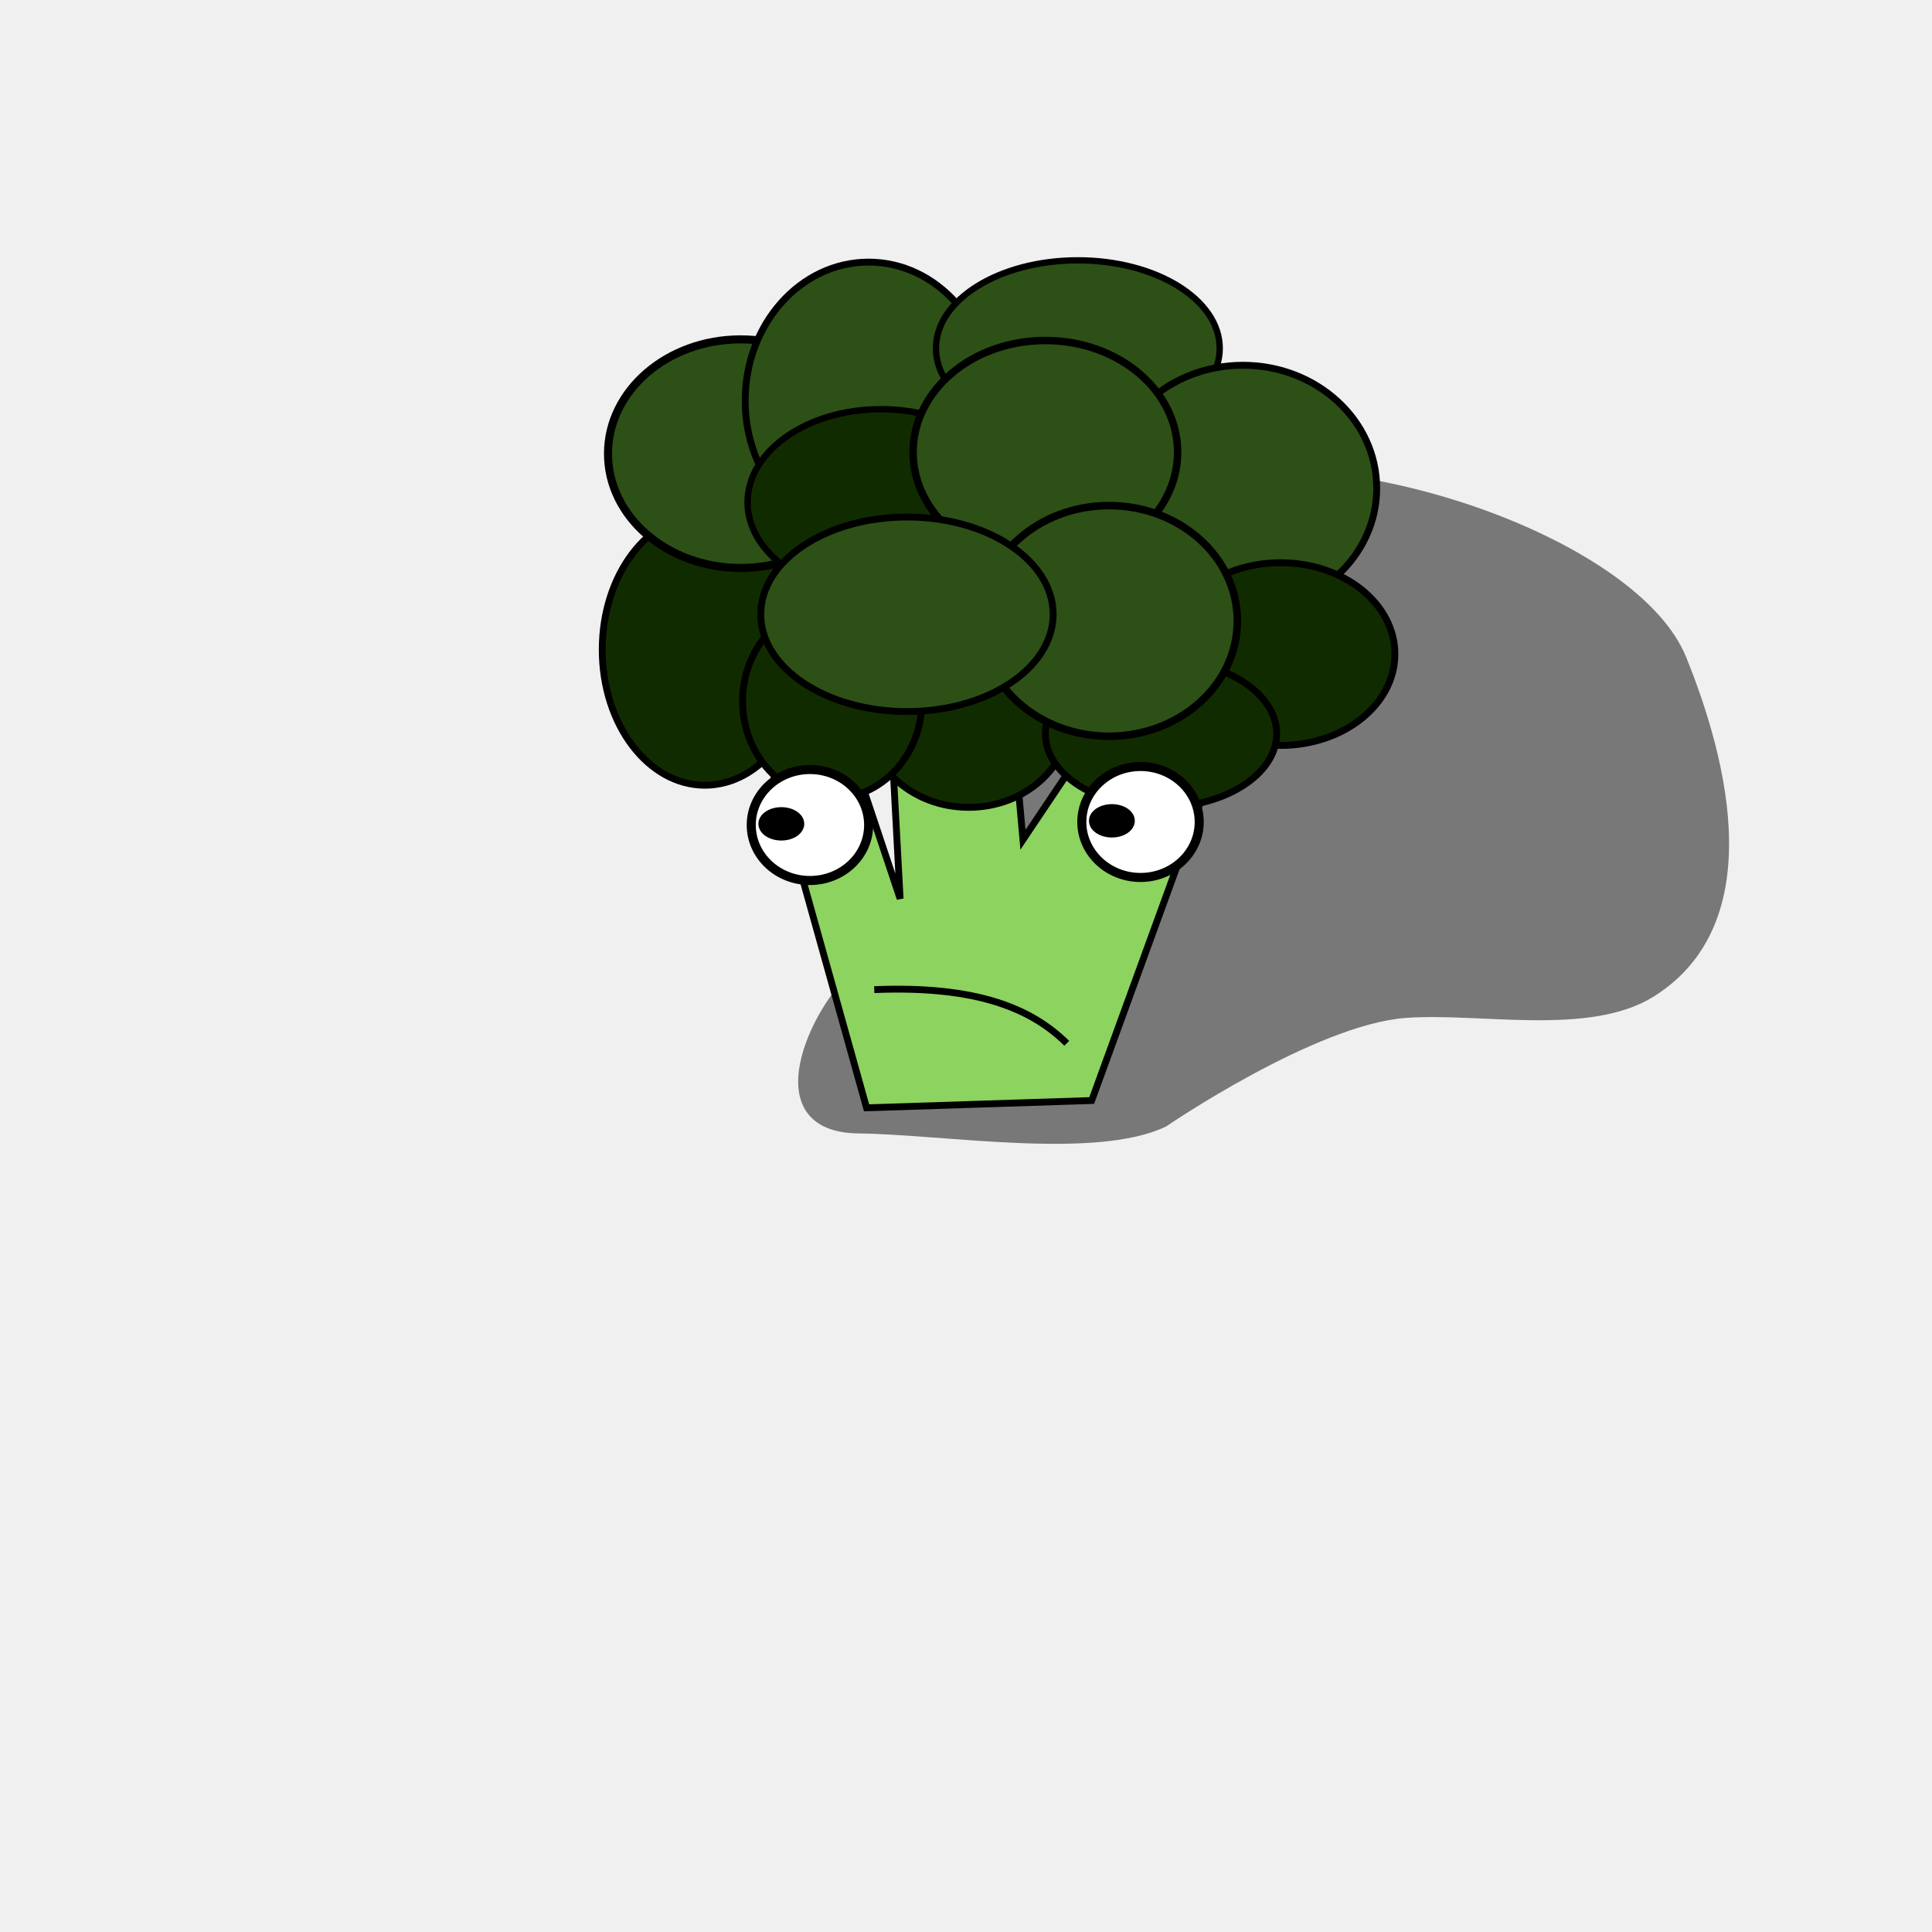
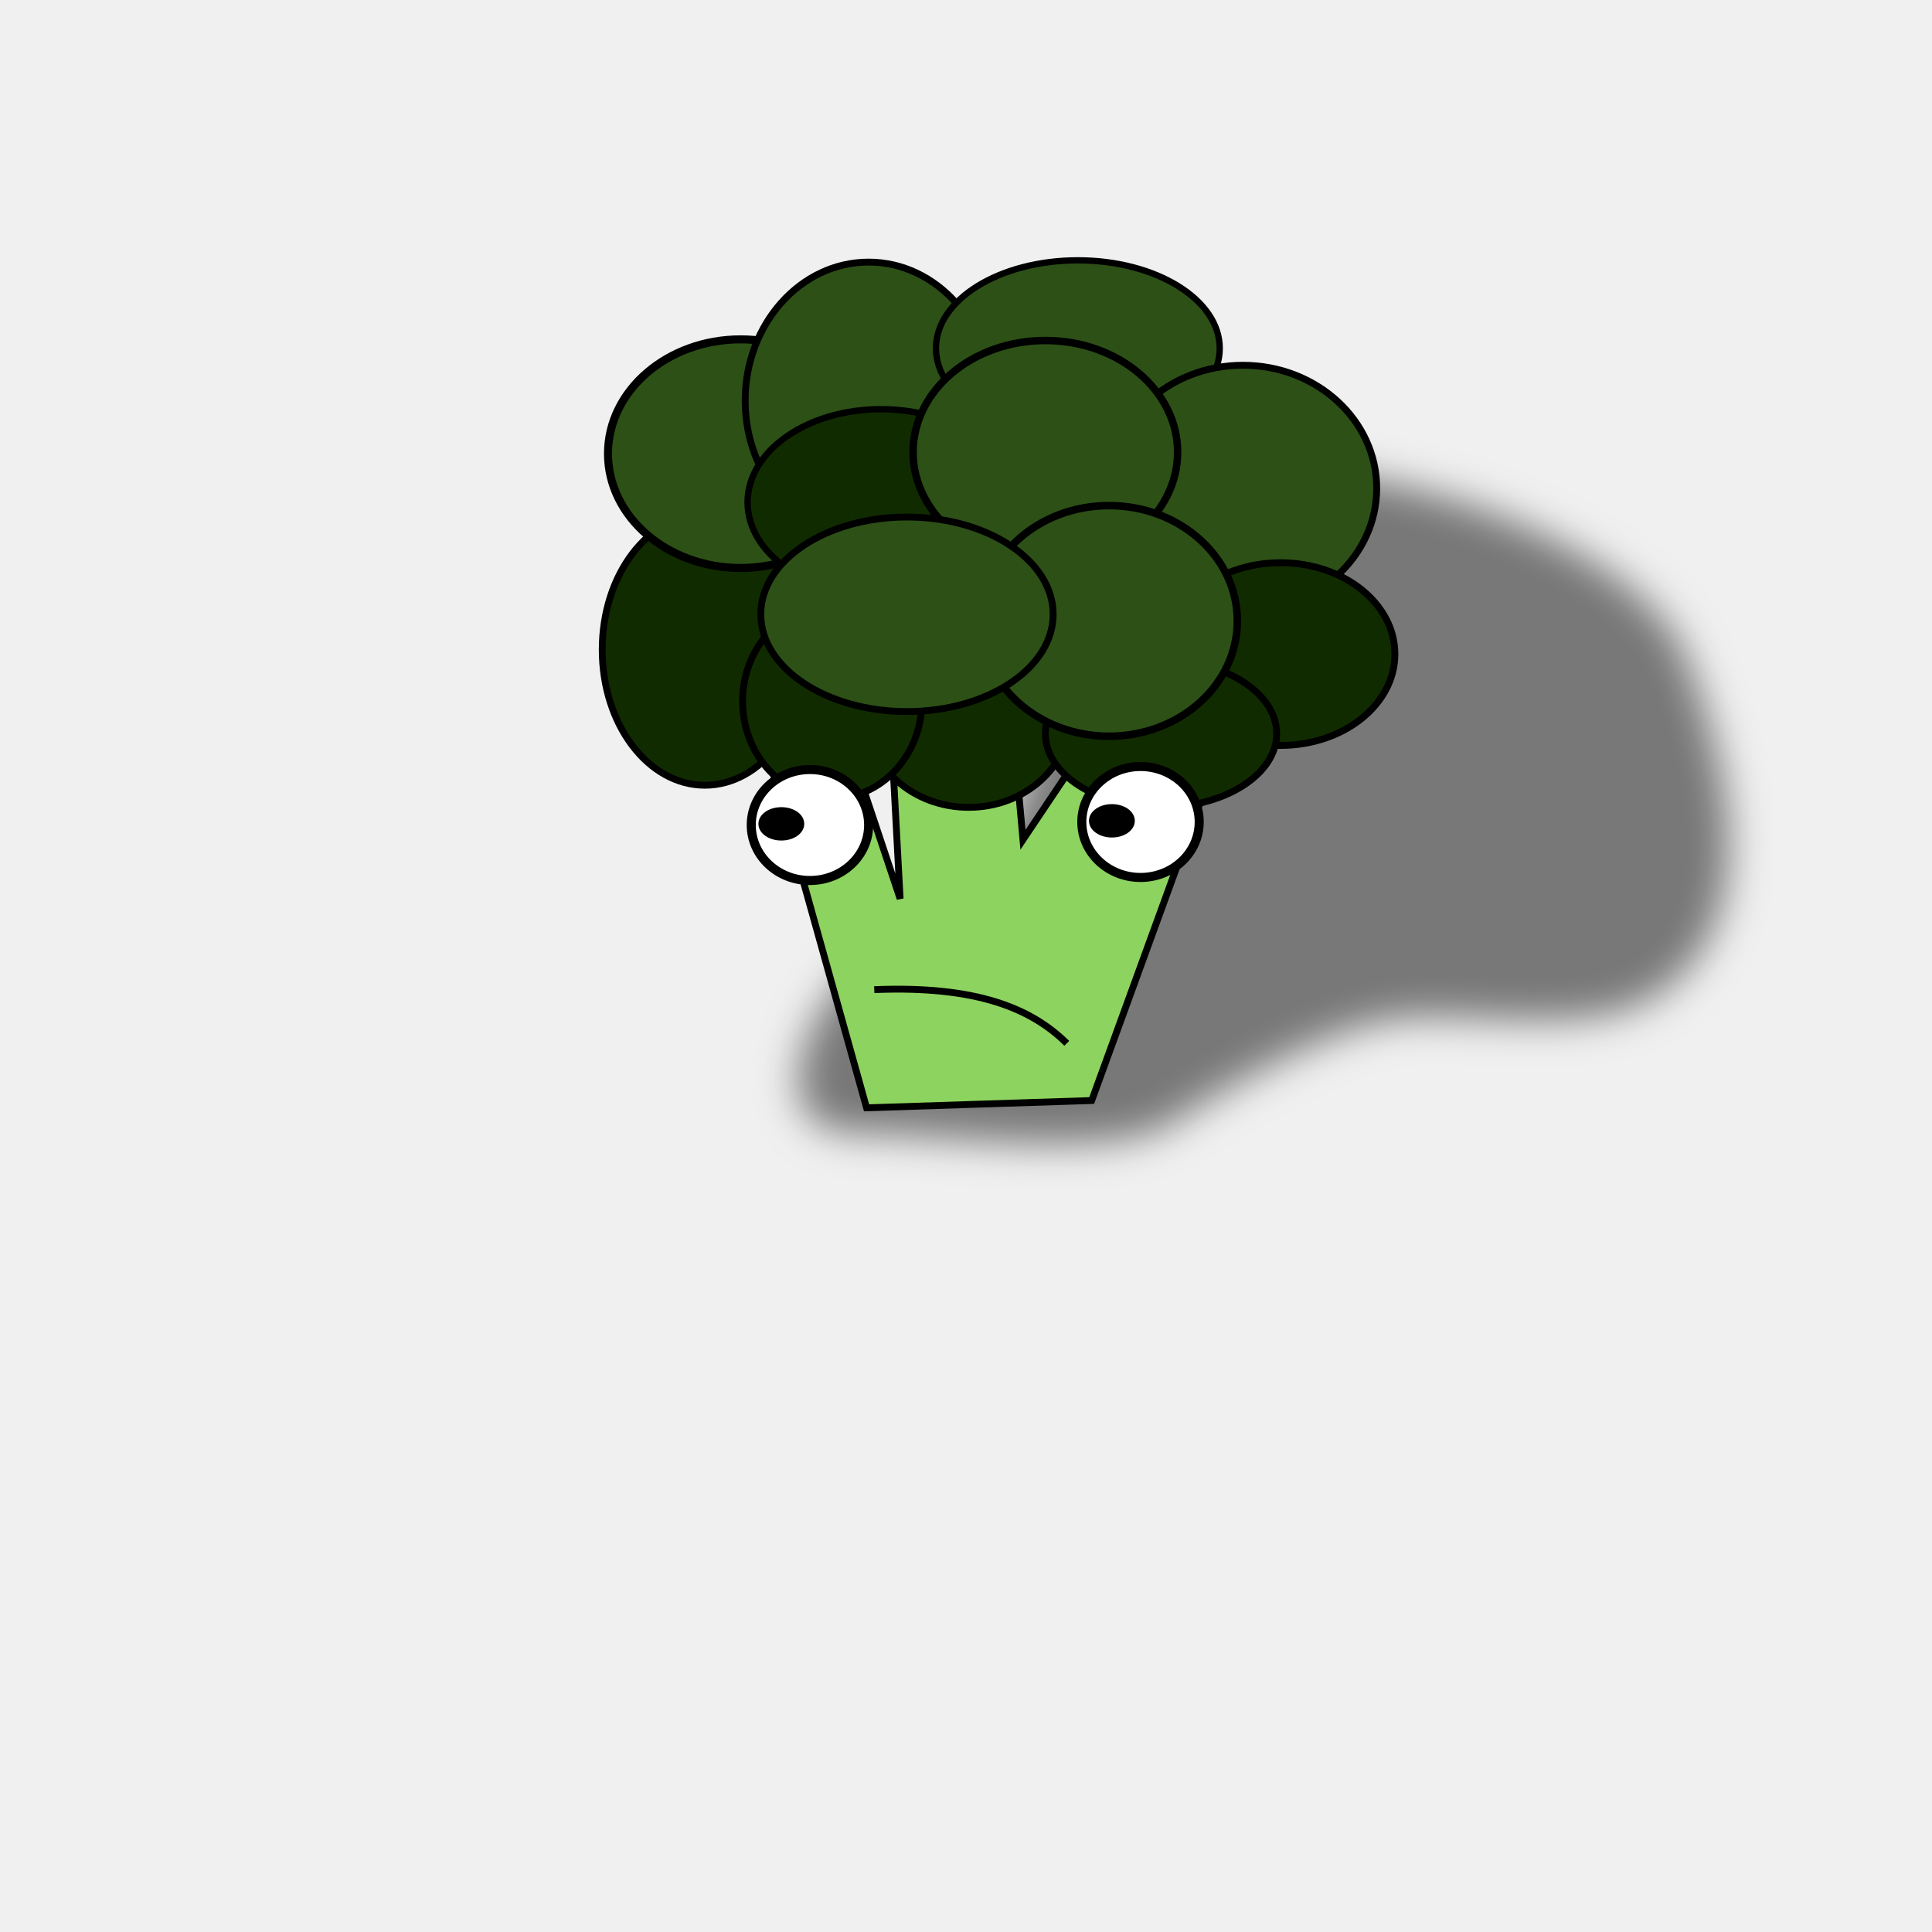
<svg xmlns="http://www.w3.org/2000/svg" width="300" height="300" viewBox="0 0 300 300" id="svg7282" version="1.1">
  <defs id="defs7284">
-     </defs>
+     <filter style="color-interpolation-filters:sRGB" id="filter10727" x="-0.052" width="1.103" y="-0.072" height="1.143">
+       <feGaussianBlur stdDeviation="3.09" id="feGaussianBlur10729" />
+     </filter>
+   </defs>
  <g id="layer2" style="display:inline;opacity:0.5">
-     <path style="fill:#000000;fill-rule:evenodd;stroke:#000000;stroke-width:1px;stroke-linecap:butt;stroke-linejoin:miter;stroke-opacity:1" d="m 133.34,175.499 c -15.828,-0.176 -7.136,-18.958 0,-25.001 20.854,-17.659 27.714,-20.862 27.274,-40.659 -0.328,-14.765 11.458,-32.38 26.011,-35.355 24.977,-5.107 67.575,10.009 74.751,27.779 5.131,12.707 13.94,40.224 -4.798,52.023 -9.825,6.187 -26.808,2.408 -38.386,3.283 -14.23,1.076 -37.376,16.92 -37.376,16.92 -10.792,5.149 -34.314,1.156 -47.477,1.01 z" id="path6293" />
+     <path style="fill:#000000;fill-rule:evenodd;stroke:#000000;stroke-width:1px;stroke-linecap:butt;stroke-linejoin:miter;stroke-opacity:1;filter:url(#filter10727)" d="m 133.34,175.499 c -15.828,-0.176 -7.136,-18.958 0,-25.001 20.854,-17.659 27.714,-20.862 27.274,-40.659 -0.328,-14.765 11.458,-32.38 26.011,-35.355 24.977,-5.107 67.575,10.009 74.751,27.779 5.131,12.707 13.94,40.224 -4.798,52.023 -9.825,6.187 -26.808,2.408 -38.386,3.283 -14.23,1.076 -37.376,16.92 -37.376,16.92 -10.792,5.149 -34.314,1.156 -47.477,1.01 z" id="path6293" />
  </g>
  <g id="layer1" transform="translate(0,-752.3622)" style="display:inline">
    <path style="fill:#8dd35f;fill-rule:evenodd;stroke:#000000;stroke-width:1.064;stroke-linecap:butt;stroke-linejoin:miter;stroke-miterlimit:4;stroke-dasharray:none;stroke-opacity:1" d="m 134.561,924.384 34.956,-1.133 22.401,-61.487 -17.692,-1.942 -15.381,22.933 -2.454,-27.301 -18.962,-7.133 2.342,43.59 -11.769,-35.246 -10.848,5.423 17.407,62.296 z" id="path7834" />
    <ellipse style="fill:#112b00;fill-opacity:1;stroke:#000000;stroke-width:1.064;stroke-linecap:round;stroke-linejoin:round;stroke-miterlimit:4;stroke-dasharray:none;stroke-opacity:1" id="path7838" cx="150.418" cy="863.653" rx="15.739" ry="14.073" />
    <ellipse style="fill:#112b00;fill-opacity:1;stroke:#000000;stroke-width:1.064;stroke-linecap:round;stroke-linejoin:round;stroke-miterlimit:4;stroke-dasharray:none;stroke-opacity:1" id="path7842" cx="109.456" cy="853.241" rx="15.941" ry="21.052" />
    <ellipse style="fill:#2d5016;fill-opacity:1;stroke:#000000;stroke-width:1.25;stroke-linecap:round;stroke-linejoin:round;stroke-miterlimit:4;stroke-dasharray:none;stroke-opacity:1" id="path7844" cx="115.005" cy="822.807" rx="20.595" ry="17.749" />
    <ellipse style="fill:#2d5016;fill-opacity:1;stroke:#000000;stroke-width:1.064;stroke-linecap:round;stroke-linejoin:round;stroke-miterlimit:4;stroke-dasharray:none;stroke-opacity:1" id="path7846" cx="134.881" cy="814.569" rx="19.169" ry="21.51" />
    <ellipse style="fill:#112b00;fill-opacity:1;stroke:#000000;stroke-width:1.064;stroke-linecap:round;stroke-linejoin:round;stroke-miterlimit:4;stroke-dasharray:none;stroke-opacity:1" id="path7840" cx="129.231" cy="861.25" rx="13.923" ry="15.103" />
    <ellipse style="fill:#2d5016;fill-opacity:1;stroke:#000000;stroke-width:0.979;stroke-linecap:round;stroke-linejoin:round;stroke-miterlimit:4;stroke-dasharray:none;stroke-opacity:1" id="path7852" cx="167.367" cy="806.445" rx="22.033" ry="13.66" />
    <ellipse style="fill:#2d5016;fill-opacity:1;stroke:#000000;stroke-width:1.064;stroke-linecap:round;stroke-linejoin:round;stroke-miterlimit:4;stroke-dasharray:none;stroke-opacity:1" id="path7856" cx="192.993" cy="828.184" rx="20.783" ry="19.107" />
    <ellipse style="fill:#112b00;fill-opacity:1;stroke:#000000;stroke-width:0.995;stroke-linecap:round;stroke-linejoin:round;stroke-miterlimit:4;stroke-dasharray:none;stroke-opacity:1" id="path7848" cx="136.797" cy="830.358" rx="20.714" ry="14.453" />
    <ellipse style="fill:#112b00;fill-opacity:1;stroke:#000000;stroke-width:1.064;stroke-linecap:round;stroke-linejoin:round;stroke-miterlimit:4;stroke-dasharray:none;stroke-opacity:1" id="path7858" cx="198.844" cy="853.928" rx="17.757" ry="14.187" />
    <ellipse style="fill:#2d5016;fill-opacity:1;stroke:#000000;stroke-width:1.156;stroke-linecap:round;stroke-linejoin:round;stroke-miterlimit:4;stroke-dasharray:none;stroke-opacity:1" id="path7850" cx="162.322" cy="822.578" rx="20.538" ry="17.342" />
    <ellipse style="fill:#112b00;fill-opacity:1;stroke:#000000;stroke-width:1.064;stroke-linecap:round;stroke-linejoin:round;stroke-miterlimit:4;stroke-dasharray:none;stroke-opacity:1" id="path7860" cx="180.281" cy="866.285" rx="17.958" ry="11.442" />
    <ellipse style="fill:#2d5016;fill-opacity:1;stroke:#000000;stroke-width:1.169;stroke-linecap:round;stroke-linejoin:round;stroke-miterlimit:4;stroke-dasharray:none;stroke-opacity:1" id="path7854" cx="172.21" cy="848.779" rx="19.927" ry="17.907" />
    <ellipse style="fill:#2d5016;fill-opacity:1;stroke:#000000;stroke-width:1.064;stroke-linecap:round;stroke-linejoin:round;stroke-miterlimit:4;stroke-dasharray:none;stroke-opacity:1" id="path7866" cx="140.833" cy="847.749" rx="22.7" ry="15.103" />
    <ellipse style="fill:#ffffff;fill-opacity:1;stroke:#000000;stroke-width:1.407;stroke-linecap:round;stroke-linejoin:round;stroke-miterlimit:4;stroke-dasharray:none;stroke-opacity:1" id="path7874" cx="177.098" cy="879.999" rx="9.115" ry="8.615" />
    <ellipse style="fill:#000000;fill-opacity:1;stroke:#000000;stroke-width:1.064;stroke-linecap:round;stroke-linejoin:round;stroke-miterlimit:4;stroke-dasharray:none;stroke-opacity:1" id="path7878" cx="172.654" cy="879.818" rx="3.027" ry="2.059" />
    <ellipse style="fill:#ffffff;fill-opacity:1;stroke:#000000;stroke-width:1.407;stroke-linecap:round;stroke-linejoin:round;stroke-miterlimit:4;stroke-dasharray:none;stroke-opacity:1" id="path7874-4" cx="125.768" cy="880.47" rx="9.115" ry="8.615" />
    <ellipse style="fill:#000000;fill-opacity:1;stroke:#000000;stroke-width:1.064;stroke-linecap:round;stroke-linejoin:round;stroke-miterlimit:4;stroke-dasharray:none;stroke-opacity:1" id="path7878-3" cx="121.325" cy="880.288" rx="3.027" ry="2.059" />
    <path style="fill:none;fill-rule:evenodd;stroke:#000000;stroke-width:1.064;stroke-linecap:butt;stroke-linejoin:miter;stroke-miterlimit:4;stroke-dasharray:none;stroke-opacity:1" d="m 135.756,906.035 c 16.029,-0.661 24.469,2.98 29.891,8.333" id="path4162" />
  </g>
  <g id="layer9" style="display:none">
    <rect style="fill:none;fill-opacity:1;stroke:#000000;stroke-width:1;stroke-linejoin:bevel;stroke-miterlimit:4;stroke-dasharray:none;stroke-opacity:1" id="rect15904" width="100" height="100" x="100.5" y="99.5" />
  </g>
</svg>
